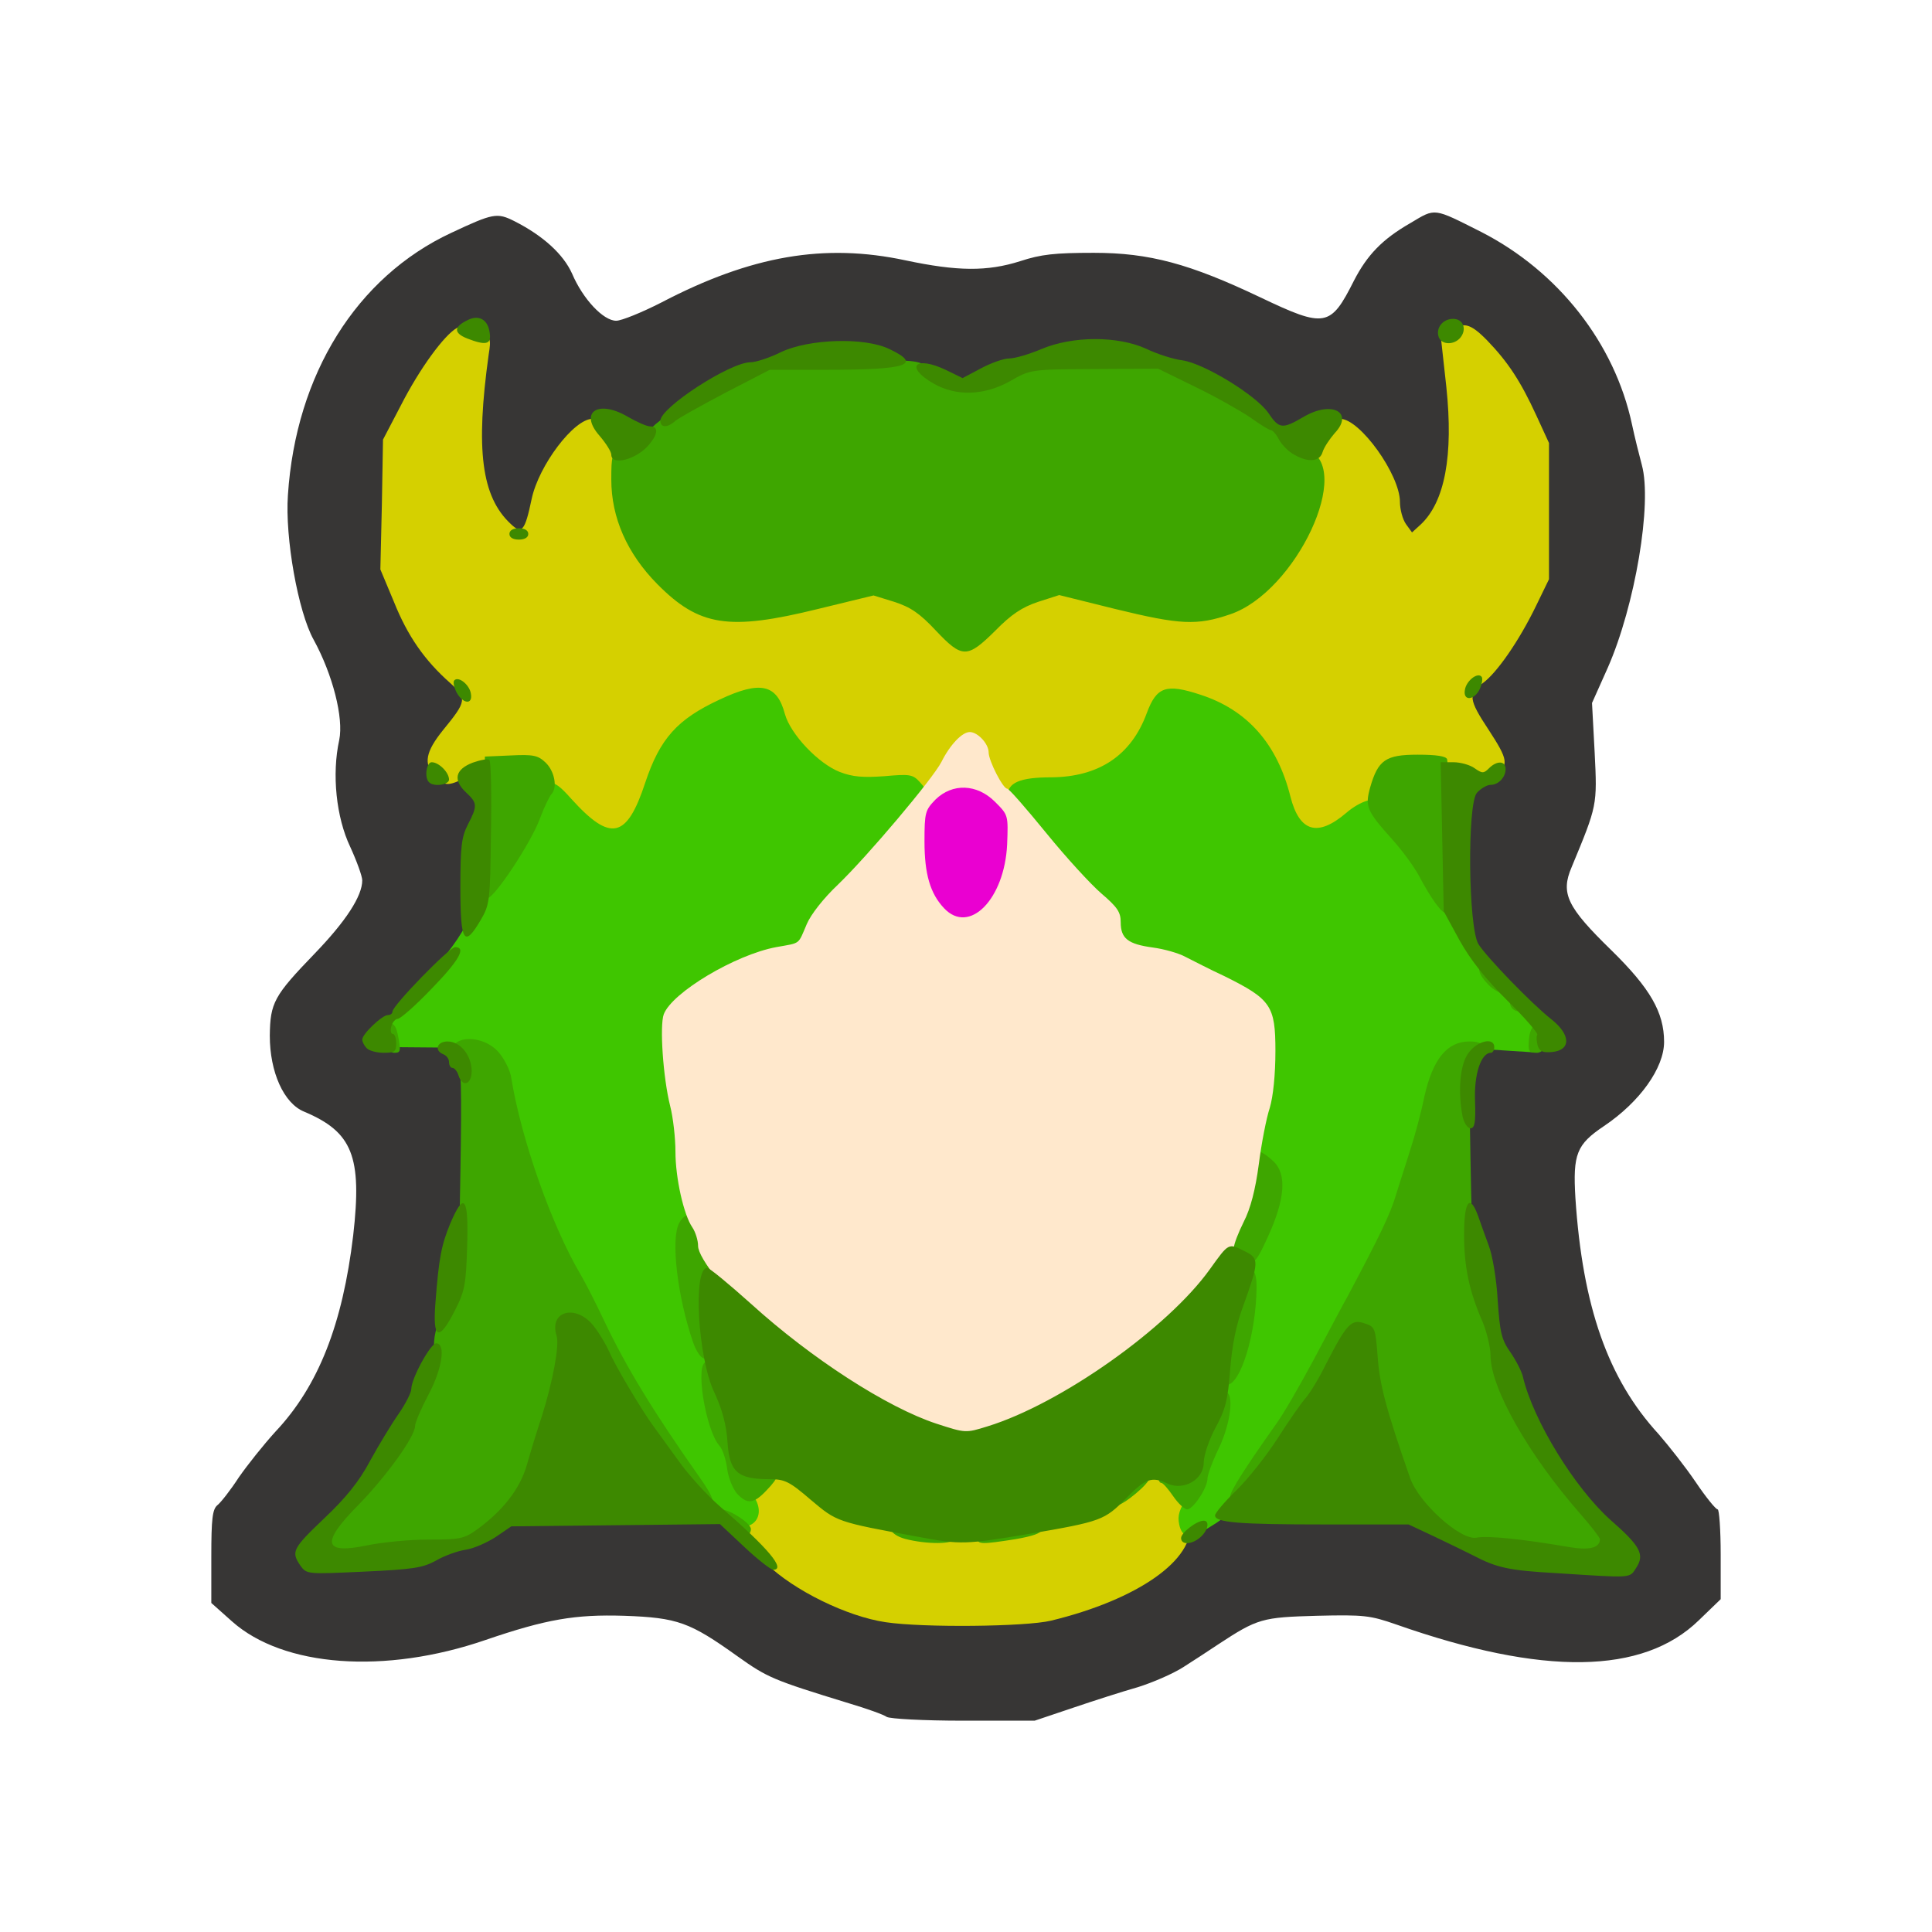
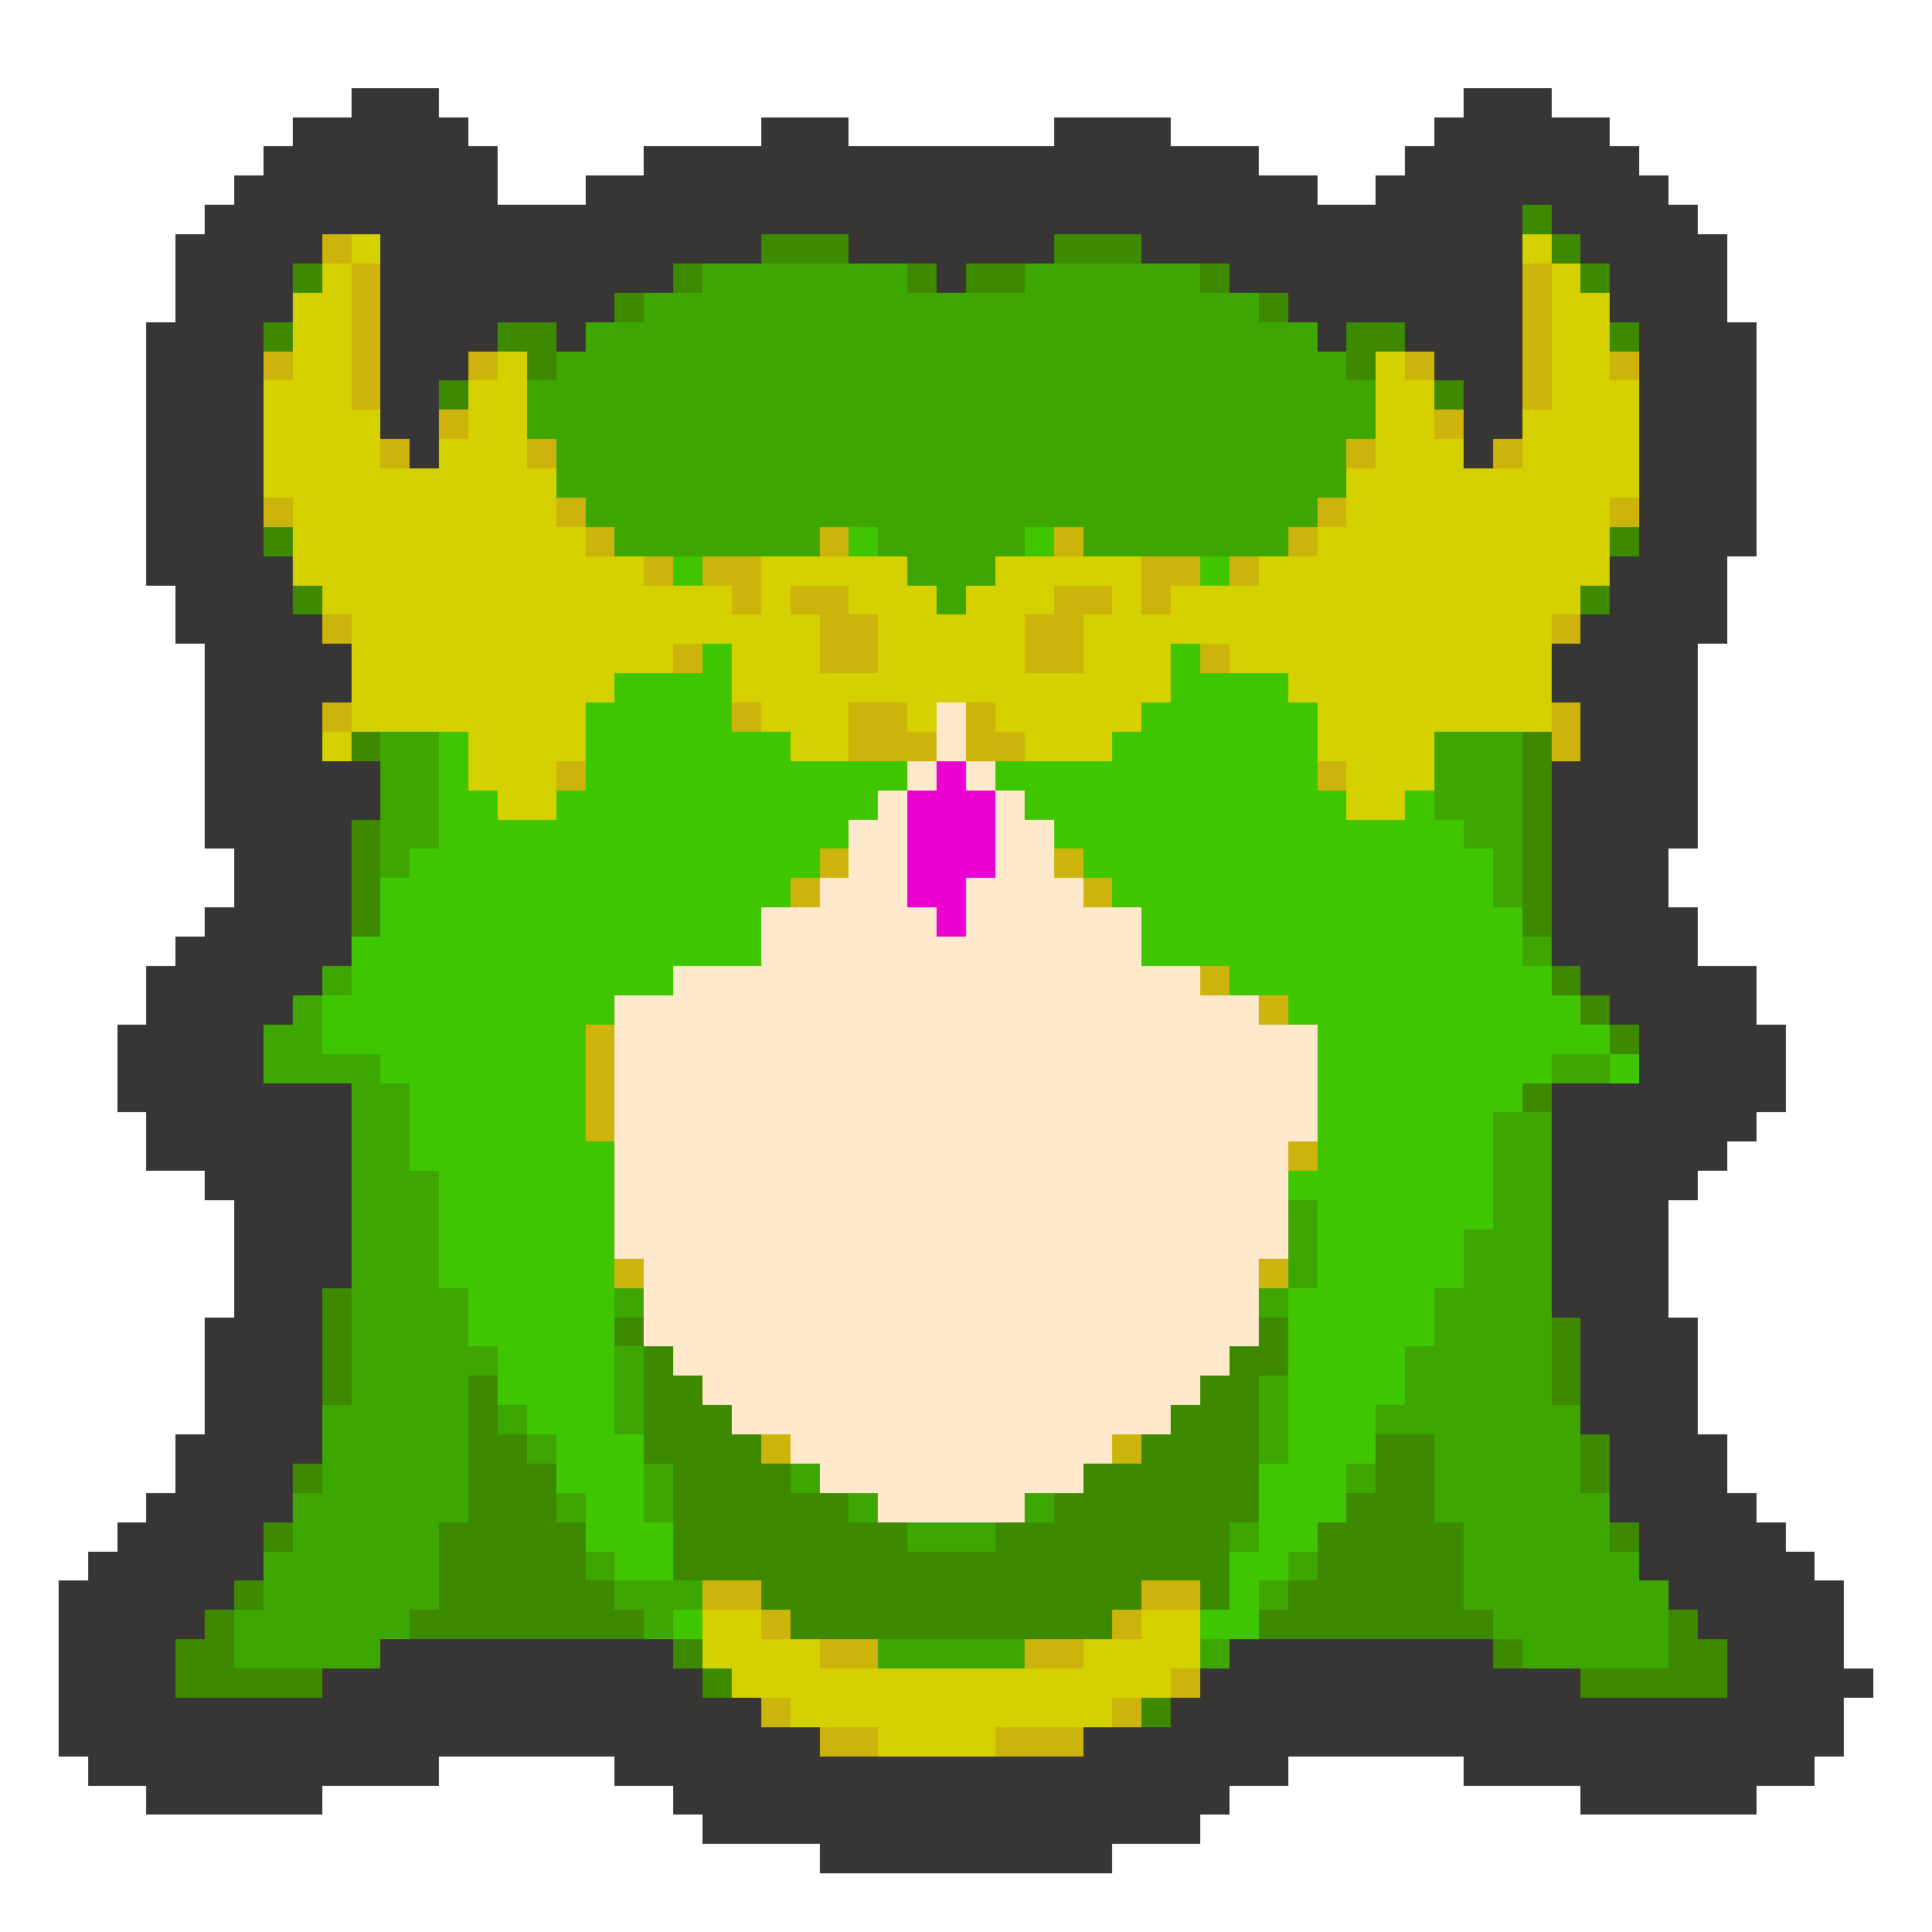
- <svg xmlns="http://www.w3.org/2000/svg" width="512" height="512" viewBox="0 0 512 512" role="img" aria-label="Palutena stock icon">
-   <g transform="translate(56 56)">
-     <path fill="#373635" d="M179.0 399.0C178.2 398.4 173.7 396.8 169.0 395.4C148.8 389.2 147.4 388.6 139.4 382.9C126.8 373.9 123.6 372.7 109.4 372.2C96.4 371.8 88.8 373.1 72.7 378.6C46.0 387.8 19.1 385.8 5.5 373.7L0.0 368.8 L0.0 356.5C0.0 346.5 0.3 344.0 1.6 342.9C2.5 342.2 5.1 338.9 7.3 335.5C9.6 332.2 13.9 326.8 17.0 323.4C28.4 311.3 34.8 294.9 37.6 271.4C40.0 250.4 37.4 244.0 24.6 238.6C19.2 236.4 15.5 228.1 15.5 218.5C15.6 209.7 16.6 207.9 27.4 196.7C35.6 188.2 40.0 181.5 40.0 177.3C40.0 176.2 38.5 172.1 36.8 168.4C33.1 160.6 31.9 149.2 33.9 140.1C35.1 134.3 32.2 122.8 27.1 113.5C23.0 106.1 19.5 86.5 20.3 75.2C22.4 43.2 38.5 17.4 63.6 5.7C74.7 0.5 75.7 0.3 80.3 2.6C88.0 6.5 93.3 11.4 95.6 16.5C98.5 23.3 103.9 29.0 107.3 29.0C108.7 29.0 114.1 26.8 119.2 24.2C143.1 11.7 162.5 8.4 184.0 13.0C197.7 15.9 205.6 16.0 214.4 13.2C219.9 11.4 223.5 11.0 233.9 11.0C248.6 11.0 259.3 13.9 278.0 22.8C295.2 31.0 296.6 30.7 302.8 18.4C306.3 11.6 310.3 7.4 317.8 3.1C324.5 -0.9 323.7 -1.0 336.6 5.5C356.9 15.9 371.9 34.9 376.5 56.5C377.2 59.8 378.4 64.6 379.1 67.2C381.9 77.4 377.3 104.5 370.1 120.9L365.9 130.3 L366.6 143.4C367.3 157.5 367.3 157.4 360.5 173.8C357.5 180.8 359.3 184.4 371.1 195.9C381.3 205.9 385.0 212.3 385.0 220.1C385.0 227.0 378.6 236.0 369.1 242.4C361.8 247.3 360.8 249.8 361.5 261.5C363.4 290.2 370.1 309.4 383.5 324.0C386.2 327.1 390.7 332.8 393.4 336.8C396.1 340.8 398.7 344.0 399.2 344.0C399.6 344.0 400.0 349.4 400.0 355.9L400.0 367.8 L394.2 373.4C379.4 387.8 353.0 388.2 314.0 374.5C307.1 372.1 305.5 371.9 293.0 372.2C278.5 372.6 277.3 372.9 266.8 379.8C264.4 381.4 260.3 384.1 257.6 385.8C254.8 387.6 249.4 389.9 245.6 391.1C241.7 392.2 233.9 394.7 228.3 396.6L218.2 400.0 L199.3 400.0C188.6 400.0 179.9 399.5 179.0 399.0Z" />
-     <path fill="#d5d000" d="M178.7 373.9C168.5 372.4 154.4 365.5 147.1 358.4C141.0 352.4 140.8 352.0 141.4 348.3C141.7 346.2 142.0 343.5 142.0 342.4C142.0 339.2 147.5 334.0 150.8 334.0C153.8 334.0 156.3 335.5 162.8 341.1C165.6 343.6 168.8 345.2 172.3 346.0C175.2 346.7 180.6 348.1 184.4 349.2C192.3 351.6 207.1 351.3 217.0 348.7C220.0 347.9 225.1 346.7 228.3 346.0C232.8 345.1 235.5 343.7 240.8 339.4C248.6 333.2 251.6 332.6 255.5 336.8C258.1 339.6 258.5 340.5 259.4 347.5C260.7 357.3 245.6 367.9 222.5 373.5C215.8 375.1 188.7 375.4 178.7 373.9ZM101.2 164.3C97.6 162.6 89.0 153.5 89.0 151.6C89.0 150.9 88.0 149.4 86.7 148.2C83.3 145.0 77.0 145.3 69.6 149.0C62.5 152.6 62.1 152.6 59.1 149.5C56.2 146.4 56.8 143.2 61.4 137.5C67.7 129.8 67.8 129.1 63.3 125.0C56.5 119.0 52.0 112.5 48.4 103.5L44.8 94.9 L45.2 77.7L45.5 60.5 L50.2 51.5C55.2 41.7 61.7 32.8 65.1 30.9C66.8 30.0 67.9 30.2 70.7 31.7C74.1 33.4 74.2 33.6 73.5 38.0C70.0 63.2 71.6 75.6 79.3 82.8C82.3 85.7 83.1 84.8 84.9 76.2C86.8 67.3 96.1 55.0 101.0 55.0C105.1 55.0 108.0 60.6 108.0 68.6C108.0 87.5 124.5 107.0 140.5 107.0C142.5 107.0 150.4 105.4 158.3 103.5C179.5 98.3 184.4 99.1 194.2 109.2L199.9 115.1 L205.0 109.7C210.5 103.8 218.2 100.0 224.7 100.0C226.6 100.0 234.5 101.6 242.1 103.5C258.5 107.6 259.6 107.7 268.0 104.8C281.1 100.4 292.0 84.1 292.3 68.4C292.5 59.6 294.8 55.0 299.2 55.0C304.4 55.0 315.0 69.8 315.0 77.0C315.0 79.0 315.7 81.6 316.6 82.9L318.2 85.1 L320.5 83.0C326.9 77.0 329.2 64.7 327.3 46.6L325.9 33.9 L328.2 32.0C331.6 29.1 333.6 29.6 338.1 34.2C343.7 40.0 347.0 45.1 351.1 54.0L354.5 61.4 L354.5 79.5L354.5 97.5 L351.1 104.5C346.6 113.8 340.7 122.3 337.0 125.0C333.0 127.8 333.2 129.4 338.5 137.4C343.7 145.4 343.9 146.6 340.3 149.7C337.1 152.5 336.5 152.5 333.3 150.0C331.9 148.9 329.7 148.0 328.4 148.0C327.2 148.0 325.8 147.6 325.5 147.0C325.2 146.4 322.5 146.0 319.6 146.0C313.7 146.0 310.7 148.2 309.6 153.5C308.5 158.6 298.3 166.0 292.4 166.0C288.3 166.0 285.6 162.9 283.5 155.5C280.0 143.3 272.9 134.8 263.0 131.1C254.0 127.7 251.3 128.7 249.5 136.2C248.5 140.2 241.2 148.0 236.5 150.1C233.7 151.4 230.1 152.0 224.6 152.0C217.9 152.0 216.3 152.3 214.4 154.1C212.9 155.5 211.5 156.0 210.1 155.5C207.8 154.8 204.0 148.3 204.0 145.2C204.0 144.1 203.3 142.7 202.5 142.0C200.5 140.4 198.6 142.0 195.8 147.4C192.0 155.1 189.4 156.6 185.8 153.4C184.4 152.1 182.3 151.8 176.0 151.9C163.4 152.2 152.8 145.4 150.0 135.1C148.1 128.0 145.5 127.2 136.8 131.3C125.5 136.6 120.9 141.7 117.0 153.4C112.8 166.0 109.4 168.4 101.2 164.3Z" />
-     <path fill="#3fc600" d="M256.5 348.0C256.0 345.6 256.5 344.0 258.9 340.3C260.6 337.8 262.0 334.9 262.0 333.9C262.0 333.0 263.3 329.3 265.0 325.8C267.1 321.5 268.0 318.0 268.0 314.6C268.0 311.2 268.8 308.4 270.5 305.4C273.1 301.0 274.9 290.8 274.8 281.8C274.7 278.5 275.6 275.0 277.8 270.3C282.6 259.7 282.8 256.8 279.1 253.4C275.4 250.1 275.2 247.4 278.0 237.5C279.3 233.1 280.0 227.5 280.0 222.4C280.0 212.8 278.2 210.5 266.5 204.7C262.6 202.9 258.0 200.5 256.2 199.6C254.4 198.6 250.4 197.5 247.3 197.1C241.1 196.2 239.0 194.4 239.0 189.9C239.0 187.8 237.8 186.1 234.4 183.3C228.6 178.6 211.0 157.2 211.0 155.0C211.0 151.4 214.3 150.0 222.6 150.0C235.2 149.9 243.8 144.2 247.9 133.0C250.5 126.0 253.0 125.1 262.1 128.1C274.5 132.1 282.5 141.1 286.0 155.2C288.4 164.5 293.2 165.9 300.8 159.4C304.5 156.2 309.0 154.9 309.0 156.9C309.0 157.4 311.5 160.5 314.5 163.9C317.5 167.3 321.0 172.0 322.1 174.3C323.3 176.6 325.5 180.1 327.0 182.0C328.5 183.9 331.6 188.9 333.9 193.0C336.7 198.2 340.4 202.7 345.6 207.6L353.2 214.7 L351.9 218.8L350.7 222.9 L341.4 222.3L332.1 221.7 L328.7 225.1C325.9 227.9 325.0 230.0 323.5 236.5C322.6 240.9 320.9 247.2 319.8 250.5C318.8 253.8 317.0 259.2 316.0 262.5C314.4 267.9 311.6 273.6 303.1 289.6C301.5 292.4 297.5 300.1 294.0 306.6C290.5 313.1 286.1 320.8 284.1 323.5C282.2 326.2 278.6 331.4 276.3 335.0C269.4 345.6 269.0 346.0 264.9 348.5C259.6 351.9 257.3 351.8 256.5 348.0ZM135.2 346.7C132.0 344.5 130.8 342.9 117.9 323.5C109.6 310.9 107.1 306.6 102.1 296.0C99.9 291.3 97.1 285.9 96.0 284.0C88.2 270.9 80.1 247.8 77.5 231.7C77.2 229.6 75.7 226.5 74.1 224.8L71.4 221.7 L59.5 221.6L47.6 221.5 L46.7 217.9C45.9 214.4 46.0 214.2 54.7 205.4C60.6 199.4 64.8 194.1 67.5 189.1C69.7 185.1 73.9 178.1 76.9 173.6C79.9 169.2 83.6 162.6 85.0 159.1C88.8 149.9 89.9 149.5 95.4 155.7C105.8 167.2 110.1 166.3 115.0 151.4C118.9 139.7 123.5 134.6 134.7 129.4C145.5 124.3 149.9 125.3 152.0 133.2C153.5 138.6 160.9 146.4 166.6 148.6C170.0 149.9 172.7 150.1 178.4 149.7C185.1 149.1 185.9 149.2 187.8 151.3C189.0 152.6 190.0 154.1 190.0 154.7C190.0 156.3 175.3 173.5 167.7 180.8C164.0 184.4 160.6 188.6 160.0 190.5C158.7 194.5 155.9 196.5 150.4 197.3C141.6 198.7 124.0 209.3 122.0 214.4C121.1 216.8 122.4 231.8 123.9 237.0C124.5 238.9 125.0 243.4 125.0 246.9C125.0 250.5 125.7 256.3 126.6 259.8C128.1 265.8 128.1 266.5 126.6 269.1C123.8 273.9 124.7 282.6 129.7 297.0C130.5 299.5 131.6 305.1 132.0 309.5C132.7 316.9 133.9 320.6 137.5 327.0C138.3 328.4 139.0 330.9 139.0 332.6C139.0 334.6 140.0 336.5 142.0 338.5C148.9 345.1 143.2 352.1 135.2 346.7Z" />
-     <path fill="#3ea600" d="M30.3 354.4C28.1 351.0 30.0 347.3 38.0 339.7C44.0 334.0 52.0 322.7 52.0 319.9C52.0 319.0 53.6 315.3 55.5 311.7C58.0 307.0 59.0 303.8 59.0 300.6C59.0 297.4 60.0 294.2 62.2 289.8L65.5 283.6 L66.0 255.1C66.4 232.1 66.2 226.2 65.2 224.8C60.5 219.0 71.0 217.1 76.1 222.8C77.6 224.5 79.2 227.6 79.5 229.7C82.1 245.8 90.2 268.9 98.0 282.0C99.1 283.9 101.9 289.3 104.1 294.0C109.9 306.2 117.0 317.9 129.4 335.5C133.3 341.0 133.8 343.0 131.4 343.0C127.9 343.0 109.7 317.8 104.0 305.2C101.5 299.6 97.1 294.0 95.4 294.0C94.4 294.0 94.0 295.4 94.0 298.8C94.0 304.3 92.0 314.1 89.2 322.5C88.1 325.8 86.5 331.1 85.6 334.3C83.8 340.5 79.4 346.2 72.6 351.2C69.0 353.8 68.0 354.0 59.6 354.0C54.6 354.0 47.3 354.7 43.5 355.5C33.8 357.5 32.3 357.4 30.3 354.4ZM357.0 355.9C346.6 354.0 339.0 353.2 334.8 353.7C330.4 354.2 330.1 354.1 323.7 348.1C316.7 341.5 316.8 341.8 310.6 322.3C308.0 314.1 307.0 309.3 307.0 304.5C307.0 299.5 306.6 297.8 305.5 297.3C303.5 296.6 302.1 298.5 297.4 307.5C295.5 311.4 293.0 315.4 292.0 316.5C291.0 317.6 288.1 321.9 285.5 326.0C278.2 337.6 270.0 345.2 270.0 340.6C270.0 339.2 274.1 332.8 282.1 321.5C284.1 318.8 288.5 311.1 292.0 304.6C295.5 298.1 299.5 290.4 301.1 287.6C309.6 271.6 312.4 265.9 314.0 260.5C315.0 257.2 316.8 251.8 317.8 248.5C318.9 245.2 320.6 238.9 321.5 234.5C323.7 224.7 327.5 220.0 333.4 220.0C337.5 220.0 338.0 221.5 335.1 225.1C333.4 227.2 333.3 229.2 333.7 251.4C334.1 277.1 334.8 283.0 338.6 291.6C339.9 294.6 341.0 298.9 341.0 301.2C341.0 309.8 351.1 327.6 364.9 343.3C374.3 354.0 371.5 358.6 357.0 355.9ZM183.8 351.8C179.8 350.7 178.6 348.0 182.0 348.0C186.8 348.0 197.0 350.5 197.0 351.7C197.0 353.3 189.4 353.3 183.8 351.8ZM203.0 351.6C203.0 350.7 205.3 349.9 209.9 349.1C218.8 347.7 220.0 347.7 220.0 349.4C220.0 350.3 217.7 351.1 213.1 351.9C204.2 353.3 203.0 353.3 203.0 351.6ZM136.6 348.9C134.1 346.9 133.1 344.0 135.0 344.0C137.4 344.0 143.0 347.7 143.0 349.2C143.0 351.6 139.9 351.5 136.6 348.9ZM254.9 340.5C253.6 338.6 252.2 337.0 251.8 337.0C251.3 337.0 251.0 336.3 251.0 335.4C251.0 334.2 251.7 334.0 253.9 334.5C258.3 335.4 261.0 333.6 261.0 329.7C261.0 325.9 267.0 313.1 268.8 313.0C271.1 313.0 270.2 321.2 267.0 327.8C265.3 331.3 264.0 334.9 264.0 335.8C264.0 338.3 260.2 344.0 258.6 344.0C257.9 344.0 256.2 342.4 254.9 340.5ZM239.0 341.7C239.0 339.8 245.3 334.0 247.3 334.0C250.1 334.0 249.2 336.3 245.0 339.8C240.9 343.2 239.0 343.8 239.0 341.7ZM139.3 339.8C138.2 338.5 137.0 335.6 136.7 333.2C136.4 330.8 135.5 328.1 134.7 327.2C130.9 322.9 128.1 304.9 131.2 305.0C133.6 305.1 138.3 317.0 138.8 324.2C139.3 331.5 141.6 334.0 147.7 334.0C150.8 334.0 150.6 335.4 147.1 339.0C143.7 342.6 142.0 342.7 139.3 339.8ZM195.8 325.3C194.8 325.1 194.0 324.2 194.0 323.4C194.0 322.3 195.5 322.0 200.0 322.0C204.4 322.0 206.0 322.4 206.0 323.4C206.0 325.5 200.5 326.6 195.8 325.3ZM179.8 319.2C177.0 317.6 176.0 315.0 178.0 315.0C180.2 315.0 185.0 318.1 185.0 319.5C185.0 321.5 183.2 321.4 179.8 319.2ZM167.3 311.5C167.0 310.6 167.0 309.7 167.3 309.3C168.3 308.3 171.0 309.9 171.0 311.5C171.0 313.5 168.1 313.5 167.3 311.5ZM268.2 303.2C269.1 289.0 277.0 272.6 277.0 285.2C276.9 297.3 272.8 311.0 269.1 311.0C268.0 311.0 267.8 309.4 268.2 303.2ZM162.0 308.0C162.0 307.4 161.3 307.0 160.5 307.0C159.7 307.0 159.0 306.3 159.0 305.5C159.0 304.7 159.7 304.0 160.5 304.0C161.3 304.0 162.0 304.4 162.0 305.0C162.0 305.6 162.7 306.0 163.5 306.0C164.3 306.0 165.0 306.7 165.0 307.5C165.0 308.3 164.3 309.0 163.5 309.0C162.7 309.0 162.0 308.6 162.0 308.0ZM127.7 299.8C123.5 287.6 121.7 272.3 124.0 268.1C126.4 263.6 131.0 266.6 131.0 272.8C131.0 274.9 132.5 277.2 136.5 281.6C144.0 289.7 143.7 293.5 136.1 287.0C131.6 283.1 131.0 284.2 131.7 295.2C132.2 302.8 132.1 304.0 130.7 304.0C129.8 304.0 128.6 302.3 127.7 299.8ZM144.2 294.8C142.6 293.2 142.7 291.0 144.3 291.0C146.0 291.0 148.0 293.0 148.0 294.7C148.0 296.3 145.8 296.4 144.2 294.8ZM272.0 277.7C268.4 275.9 268.4 272.4 272.0 264.9C273.6 261.4 275.0 257.1 275.0 255.3C275.0 248.5 276.8 247.4 281.4 251.7C285.1 255.1 284.6 261.8 279.9 272.0C276.5 279.4 276.0 279.7 272.0 277.7ZM47.0 221.6C47.0 220.8 46.3 220.0 45.5 219.6C43.0 218.7 43.6 215.0 46.4 215.0C48.2 215.0 48.9 215.7 49.4 218.1C50.3 222.6 50.2 223.0 48.5 223.0C47.7 223.0 47.0 222.4 47.0 221.6ZM349.2 219.3C349.5 215.5 352.0 213.6 354.1 215.7C356.0 217.6 353.9 223.0 351.3 223.0C349.1 223.0 348.9 222.6 349.2 219.3ZM344.3 210.5C344.0 209.6 344.0 208.7 344.3 208.3C345.3 207.3 348.0 208.9 348.0 210.5C348.0 212.5 345.1 212.5 344.3 210.5ZM338.2 204.7C335.7 202.1 335.3 200.0 337.3 200.0C338.9 200.0 343.0 204.2 343.0 205.8C343.0 207.8 340.5 207.2 338.2 204.7ZM324.3 183.2C323.2 181.7 321.3 178.5 320.1 176.2C318.9 173.9 315.7 169.5 313.0 166.5C306.2 158.9 305.7 157.8 307.1 152.7C309.2 145.4 311.2 144.0 319.7 144.0C324.7 144.0 327.2 144.4 327.5 145.2C327.7 145.9 328.0 155.4 328.3 166.2C328.7 187.2 328.3 188.6 324.3 183.2ZM72.2 163.2L72.5 144.5 L79.4 144.2C85.4 143.9 86.6 144.2 88.6 146.1C91.0 148.4 91.8 152.8 90.1 154.5C89.6 155.1 88.2 157.9 87.1 160.9C84.7 167.4 75.0 182.0 73.2 182.0C72.2 182.0 72.0 178.0 72.2 163.2ZM192.0 111.1C187.7 106.5 185.3 104.9 181.0 103.5L175.5 101.8 L160.7 105.4C137.1 111.2 129.3 110.0 118.2 98.8C110.2 90.7 106.0 81.2 106.0 71.1C106.0 64.7 106.2 64.2 108.3 63.6C109.6 63.3 113.2 60.7 116.2 57.8C120.1 54.1 125.4 50.6 134.1 46.3L146.5 40.1 L166.8 39.7C184.9 39.3 187.3 39.4 189.3 41.0C196.7 46.8 202.0 47.3 209.6 43.0C214.9 40.0 215.1 40.0 233.2 39.6L251.5 39.2 L262.0 44.2C273.3 49.6 284.3 56.9 286.0 60.0C286.5 61.0 288.6 62.4 290.4 63.1C303.0 67.7 287.5 100.9 270.0 106.8C261.2 109.8 256.8 109.6 239.6 105.4L224.7 101.7 L219.1 103.5C214.9 104.9 212.0 106.8 207.7 111.2C200.3 118.5 199.0 118.5 192.0 111.1Z" />
-     <path fill="#ffe8cc" d="M189.6 323.3C182.2 321.4 156.0 304.9 146.5 296.2C137.0 287.5 129.0 277.4 129.0 274.2C129.0 272.7 128.3 270.5 127.5 269.3C125.2 266.0 123.0 256.2 123.0 249.2C123.0 245.7 122.4 240.2 121.6 237.1C119.7 229.5 118.8 215.8 119.9 212.8C122.1 207.0 138.9 197.0 149.7 195.0C156.3 193.8 155.4 194.5 157.8 188.9C158.9 186.3 162.3 182.0 166.0 178.5C173.9 170.9 191.2 150.4 193.5 145.9C195.8 141.3 199.0 138.0 201.0 138.0C203.1 138.0 206.0 141.1 206.0 143.4C206.0 145.6 209.8 153.0 210.9 153.0C211.4 153.0 216.0 158.3 221.3 164.8C226.5 171.2 233.1 178.4 235.9 180.8C240.1 184.4 241.0 185.7 241.0 188.4C241.0 192.7 242.9 194.2 249.5 195.1C252.5 195.5 256.4 196.6 258.2 197.6C260.0 198.5 264.6 200.9 268.5 202.7C280.8 208.8 282.0 210.5 282.0 222.5C282.0 228.8 281.4 234.6 280.5 237.6C279.6 240.3 278.3 247.0 277.6 252.5C276.7 259.3 275.4 264.3 273.6 267.8C272.2 270.6 271.0 273.7 271.0 274.6C271.0 277.3 262.5 288.3 255.3 295.0C246.6 303.0 231.2 313.3 219.1 319.3C209.8 323.9 209.4 324.0 200.6 323.9C195.6 323.8 190.7 323.6 189.6 323.3ZM204.7 179.4C210.3 171.0 210.6 163.4 205.7 158.5C201.3 154.1 197.9 153.9 193.9 157.9C189.0 162.9 190.2 176.3 196.2 182.7C199.4 186.1 200.6 185.6 204.7 179.4Z" />
-     <path fill="#3d8900" d="M356.5 360.9C343.9 360.2 340.7 359.5 334.4 356.2C332.2 355.1 327.5 352.8 323.9 351.1L317.3 348.0 L295.4 348.0C272.3 348.0 266.0 347.5 266.0 345.6C266.0 345.0 268.5 342.0 271.6 339.0C274.7 336.0 279.7 329.7 282.7 325.0C285.7 320.3 289.0 315.6 290.0 314.5C291.0 313.4 293.5 309.4 295.4 305.5C300.9 294.8 302.1 293.5 305.6 294.7C308.4 295.6 308.5 295.9 309.1 303.6C309.6 310.8 311.3 317.4 317.7 335.7C320.0 342.3 331.1 352.3 335.3 351.5C338.3 350.9 347.7 351.9 359.9 354.0C365.2 354.9 368.0 354.2 368.0 351.9C368.0 351.5 365.7 348.5 362.9 345.3C349.1 329.6 339.0 311.8 339.0 303.2C339.0 301.0 338.0 297.0 336.9 294.3C333.4 286.3 332.0 279.9 332.0 271.2C332.0 262.3 333.5 260.2 335.7 266.2C336.3 268.0 337.6 271.5 338.5 274.0C339.5 276.5 340.6 283.0 340.9 288.5C341.5 297.2 341.9 299.0 344.3 302.4C345.8 304.6 347.3 307.5 347.6 308.9C350.3 320.4 361.3 338.3 370.8 346.8C378.8 353.8 379.9 356.0 377.6 359.5C375.8 362.3 376.8 362.2 356.5 360.9ZM23.6 358.9C21.1 355.2 21.5 354.4 30.0 346.3C35.6 341.0 39.2 336.6 42.1 331.1C44.4 326.9 47.8 321.3 49.7 318.6C51.5 316.0 53.0 313.0 53.0 312.1C53.0 309.3 58.1 300.0 59.6 300.0C62.2 300.0 61.2 306.8 57.5 313.7C55.6 317.3 54.0 321.0 54.0 321.9C54.0 324.7 46.4 335.2 39.1 342.7C28.9 353.0 29.6 356.0 41.5 353.5C45.4 352.7 52.6 352.0 57.6 352.0C66.0 352.0 67.0 351.8 70.6 349.2C77.4 344.2 81.8 338.5 83.6 332.3C84.5 329.1 86.3 323.2 87.6 319.3C90.5 310.1 92.3 300.5 91.5 298.0C89.4 291.3 96.8 289.5 101.4 295.5C102.9 297.4 104.7 300.5 105.5 302.3C107.0 305.9 114.3 318.1 117.2 322.0C118.2 323.4 121.2 327.5 123.8 331.1C126.4 334.8 131.4 340.3 135.0 343.4C147.5 354.2 152.4 360.0 148.9 360.0C148.3 360.0 144.8 357.3 141.3 354.0L134.8 347.9 L107.2 348.2L79.5 348.5 L75.4 351.3C73.1 352.8 69.5 354.4 67.4 354.7C65.3 355.0 61.7 356.3 59.5 357.6C56.0 359.5 53.5 359.9 40.4 360.5C25.3 361.2 25.3 361.2 23.6 358.9ZM187.5 351.3C165.6 347.3 165.8 347.3 158.9 341.5C153.2 336.6 152.0 336.0 147.9 336.0C139.5 336.0 137.3 334.1 136.8 326.2C136.5 321.6 135.4 317.5 133.3 313.0C128.9 303.8 127.6 280.0 131.4 280.0C132.0 280.0 137.2 284.3 143.0 289.5C159.1 304.1 179.1 317.0 192.2 321.3C199.9 323.8 199.9 323.8 205.7 322.0C225.2 316.0 253.5 295.9 264.6 280.4C269.7 273.3 269.5 273.4 273.9 275.6C277.7 277.5 277.7 278.3 273.5 290.0C271.6 295.0 270.5 300.6 270.0 307.0C269.4 314.9 268.8 317.5 266.1 322.4C264.4 325.6 263.0 329.7 263.0 331.6C263.0 336.1 257.7 339.1 253.5 337.2C249.2 335.2 247.6 335.8 242.5 341.0C236.7 346.9 235.9 347.2 216.7 350.5C199.9 353.3 198.6 353.4 187.5 351.3ZM257.0 351.6C257.0 350.2 261.1 347.0 263.0 347.0C264.6 347.0 264.2 349.5 262.2 351.3C259.9 353.4 257.0 353.5 257.0 351.6ZM59.4 289.2C60.3 277.3 61.0 273.9 63.3 268.3C67.0 259.6 68.2 261.2 67.8 274.2C67.5 284.3 67.2 286.1 64.6 291.2C60.3 299.7 58.6 299.0 59.4 289.2ZM331.6 239.9C330.3 233.1 330.9 226.0 333.2 223.0C335.5 219.8 340.0 218.8 340.0 221.5C340.0 222.3 339.6 223.0 339.1 223.0C336.5 223.0 334.6 228.7 334.9 235.8C335.1 241.5 334.8 243.0 333.7 243.0C332.9 243.0 332.0 241.6 331.6 239.9ZM65.5 229.0C65.2 227.9 64.4 227.0 63.9 227.0C63.4 227.0 63.0 226.3 63.0 225.5C63.0 224.6 62.3 223.7 61.5 223.4C59.0 222.4 59.8 220.0 62.6 220.0C66.0 220.0 68.9 223.6 69.0 227.8C69.0 231.4 66.6 232.3 65.5 229.0ZM41.2 221.8C40.5 221.1 40.0 220.1 40.0 219.5C40.0 218.0 45.3 213.0 46.8 213.0C47.5 213.0 48.0 212.6 48.0 212.1C48.0 210.5 63.1 195.0 64.6 195.0C67.7 195.0 65.6 198.6 58.3 206.1C54.1 210.5 50.1 214.0 49.4 214.0C48.8 214.0 48.0 214.9 47.7 216.0C47.4 217.1 47.6 218.0 48.1 218.0C48.6 218.0 49.0 219.1 49.0 220.5C49.0 222.7 48.6 223.0 45.7 223.0C43.9 223.0 41.9 222.5 41.2 221.8ZM351.5 221.1C351.2 219.9 351.1 218.7 351.4 218.2C351.6 217.8 348.1 213.7 343.5 209.2C337.8 203.6 333.7 198.4 330.8 193.2L326.6 185.5 L326.2 165.8L325.8 146.0 L329.2 146.0C331.0 146.0 333.6 146.7 334.8 147.6C336.8 149.0 337.2 149.0 338.6 147.6C340.7 145.5 343.0 145.6 343.0 147.8C343.0 150.0 341.1 152.0 339.0 152.0C338.1 152.0 336.5 152.9 335.4 154.1C332.8 157.0 333.1 189.8 335.8 194.2C338.0 197.7 350.0 210.1 355.1 214.1C360.3 218.2 360.4 222.3 355.3 222.8C352.9 223.0 352.0 222.7 351.5 221.1ZM66.0 179.2C66.0 168.4 66.3 165.8 68.0 162.5C70.6 157.5 70.5 156.8 67.5 154.0C64.0 150.7 64.6 147.9 69.3 146.1C71.3 145.4 73.4 145.0 73.7 145.4C74.1 145.8 74.3 154.5 74.1 164.8C73.9 182.7 73.8 183.7 71.4 187.8C67.0 195.3 66.0 193.7 66.0 179.2ZM57.7 151.3C56.4 150.1 57.0 146.0 58.4 146.0C60.3 146.0 63.0 148.7 63.0 150.6C63.0 152.0 58.9 152.6 57.7 151.3ZM65.0 127.5C64.3 126.1 64.0 124.7 64.4 124.3C65.5 123.1 68.5 125.5 68.8 127.9C69.3 130.8 66.7 130.6 65.0 127.5ZM332.2 126.9C332.5 124.5 335.5 122.1 336.6 123.3C337.0 123.7 336.8 125.1 336.2 126.5C334.8 129.6 331.7 129.9 332.2 126.9ZM79.0 85.5C79.0 84.6 79.9 84.0 81.5 84.0C83.1 84.0 84.0 84.6 84.0 85.5C84.0 86.4 83.1 87.0 81.5 87.0C79.9 87.0 79.0 86.4 79.0 85.5ZM106.0 64.5C106.0 63.7 104.6 61.5 102.9 59.5C97.4 53.3 102.4 49.8 110.3 54.4C112.7 55.8 115.4 57.0 116.3 57.0C118.5 57.0 118.4 58.9 116.2 61.6C113.0 65.7 106.0 67.6 106.0 64.5ZM287.0 64.5C285.6 63.8 283.8 62.0 283.0 60.6C282.3 59.2 281.3 58.0 280.8 58.0C280.4 58.0 277.9 56.5 275.3 54.6C272.6 52.8 266.1 49.1 260.7 46.5L250.9 41.7 L234.0 41.8C217.1 41.9 217.1 41.9 211.7 45.0C204.9 48.8 197.5 49.1 191.5 45.7C183.6 41.2 186.5 38.1 194.8 42.1L199.1 44.2 L204.0 41.6C206.6 40.2 210.0 39.0 211.4 39.0C212.9 39.0 216.7 37.9 220.0 36.5C228.3 33.0 240.2 33.0 247.7 36.4C250.6 37.8 254.9 39.2 257.4 39.5C263.3 40.4 276.9 48.8 280.1 53.4C283.0 57.7 283.8 57.8 289.6 54.4C297.0 50.1 302.9 53.3 297.7 58.8C296.4 60.3 294.9 62.5 294.5 63.8C293.8 66.3 290.8 66.7 287.0 64.5ZM119.0 55.5C119.0 52.0 137.5 40.0 142.9 40.0C144.3 40.0 148.0 38.8 151.0 37.3C158.4 33.8 173.1 33.3 179.7 36.5C188.5 40.7 184.5 42.0 162.9 42.0L148.0 42.0 L136.2 48.1C129.8 51.5 123.8 54.8 122.9 55.6C120.9 57.4 119.0 57.4 119.0 55.5ZM67.8 33.7C64.3 32.3 64.2 30.7 67.6 29.0C70.8 27.2 73.4 28.6 73.8 32.4C74.2 35.3 72.7 35.6 67.8 33.7ZM325.3 33.4C324.4 31.0 326.3 28.5 329.1 28.5C331.8 28.5 332.8 31.3 331.0 33.5C329.3 35.5 326.1 35.4 325.3 33.4Z" />
-     <path fill="#ea00d1" d="M194.2 184.7C190.5 180.8 189.0 175.6 189.0 167.0C189.0 159.3 189.2 158.7 191.9 155.9C196.4 151.5 202.9 151.7 207.7 156.5C211.2 160.0 211.2 160.0 210.9 167.8C210.2 182.3 200.9 191.8 194.2 184.7Z" />
-   </g>
+ <svg xmlns="http://www.w3.org/2000/svg" width="66" height="66" viewBox="-2 -2 66 66" shape-rendering="crispEdges" role="img" aria-label="Palutena stock icon">
+   <path fill="#373635" d="M10 1h3v1h-3zM48 1h3v1h-3zM8 2h6v1h-6zM24 2h3v1h-3zM34 2h4v1h-4zM47 2h6v1h-6zM7 3h8v1h-8zM20 3h21v1h-21zM46 3h8v1h-8zM6 4h9v1h-9zM18 4h25v1h-25zM45 4h10v1h-10zM5 5h45v1h-45zM51 5h5v1h-5zM4 6h5v1h-5zM11 6h13v1h-13zM27 6h7v1h-7zM37 6h13v1h-13zM52 6h5v1h-5zM4 7h4v1h-4zM11 7h10v1h-10zM30 7h1v1h-1zM40 7h10v1h-10zM53 7h4v1h-4zM4 8h4v1h-4zM11 8h8v1h-8zM42 8h8v1h-8zM53 8h4v1h-4zM3 9h4v1h-4zM11 9h4v1h-4zM17 9h1v1h-1zM43 9h1v1h-1zM46 9h4v1h-4zM54 9h4v1h-4zM3 10h4v1h-4zM11 10h3v1h-3zM47 10h3v1h-3zM54 10h4v1h-4zM3 11h4v1h-4zM11 11h2v1h-2zM48 11h2v1h-2zM54 11h4v1h-4zM3 12h4v1h-4zM11 12h2v1h-2zM48 12h2v1h-2zM54 12h4v1h-4zM3 13h4v1h-4zM12 13h1v1h-1zM48 13h1v1h-1zM54 13h4v1h-4zM3 14h4v1h-4zM54 14h4v1h-4zM3 15h4v1h-4zM54 15h4v1h-4zM3 16h4v1h-4zM54 16h4v1h-4zM3 17h5v1h-5zM53 17h4v1h-4zM4 18h4v1h-4zM53 18h4v1h-4zM4 19h5v1h-5zM52 19h5v1h-5zM5 20h5v1h-5zM51 20h5v1h-5zM5 21h5v1h-5zM51 21h5v1h-5zM5 22h4v1h-4zM52 22h4v1h-4zM5 23h4v1h-4zM52 23h4v1h-4zM5 24h6v1h-6zM51 24h5v1h-5zM5 25h6v1h-6zM51 25h5v1h-5zM5 26h5v1h-5zM51 26h5v1h-5zM6 27h4v1h-4zM51 27h4v1h-4zM6 28h4v1h-4zM51 28h4v1h-4zM5 29h5v1h-5zM51 29h5v1h-5zM4 30h6v1h-6zM51 30h5v1h-5zM3 31h6v1h-6zM52 31h6v1h-6zM3 32h5v1h-5zM53 32h5v1h-5zM2 33h5v1h-5zM54 33h5v1h-5zM2 34h5v1h-5zM54 34h5v1h-5zM2 35h8v1h-8zM51 35h8v1h-8zM3 36h7v1h-7zM51 36h7v1h-7zM3 37h7v1h-7zM51 37h6v1h-6zM5 38h5v1h-5zM51 38h5v1h-5zM6 39h4v1h-4zM51 39h4v1h-4zM6 40h4v1h-4zM51 40h4v1h-4zM6 41h4v1h-4zM51 41h4v1h-4zM6 42h3v1h-3zM51 42h4v1h-4zM5 43h4v1h-4zM52 43h4v1h-4zM5 44h4v1h-4zM52 44h4v1h-4zM5 45h4v1h-4zM52 45h4v1h-4zM5 46h4v1h-4zM52 46h4v1h-4zM4 47h5v1h-5zM53 47h4v1h-4zM4 48h4v1h-4zM53 48h4v1h-4zM3 49h5v1h-5zM53 49h5v1h-5zM2 50h5v1h-5zM54 50h5v1h-5zM1 51h6v1h-6zM54 51h6v1h-6zM0 52h6v1h-6zM55 52h6v1h-6zM0 53h5v1h-5zM56 53h5v1h-5zM0 54h4v1h-4zM11 54h10v1h-10zM40 54h9v1h-9zM57 54h4v1h-4zM0 55h4v1h-4zM9 55h13v1h-13zM39 55h13v1h-13zM57 55h5v1h-5zM0 56h24v1h-24zM38 56h23v1h-23zM0 57h26v1h-26zM35 57h26v1h-26zM1 58h12v1h-12zM19 58h23v1h-23zM48 58h12v1h-12zM3 59h6v1h-6zM21 59h19v1h-19zM52 59h6v1h-6zM22 60h17v1h-17zM26 61h10v1h-10z" />
+   <path fill="#3d8900" d="M50 5h1v1h-1zM24 6h3v1h-3zM34 6h3v1h-3zM51 6h1v1h-1zM8 7h1v1h-1zM21 7h1v1h-1zM29 7h1v1h-1zM31 7h2v1h-2zM39 7h1v1h-1zM52 7h1v1h-1zM19 8h1v1h-1zM41 8h1v1h-1zM7 9h1v1h-1zM15 9h2v1h-2zM44 9h2v1h-2zM53 9h1v1h-1zM16 10h1v1h-1zM44 10h1v1h-1zM13 11h1v1h-1zM47 11h1v1h-1zM7 16h1v1h-1zM53 16h1v1h-1zM8 18h1v1h-1zM52 18h1v1h-1zM10 23h1v1h-1zM50 23h1v1h-1zM50 24h1v1h-1zM50 25h1v1h-1zM10 26h1v1h-1zM50 26h1v1h-1zM10 27h1v1h-1zM50 27h1v1h-1zM10 28h1v1h-1zM50 28h1v1h-1zM10 29h1v1h-1zM50 29h1v1h-1zM51 31h1v1h-1zM52 32h1v1h-1zM53 33h1v1h-1zM50 35h1v1h-1zM9 42h1v1h-1zM9 43h1v1h-1zM19 43h1v1h-1zM41 43h1v1h-1zM51 43h1v1h-1zM9 44h1v1h-1zM20 44h1v1h-1zM40 44h2v1h-2zM51 44h1v1h-1zM9 45h1v1h-1zM14 45h1v1h-1zM20 45h2v1h-2zM39 45h2v1h-2zM51 45h1v1h-1zM14 46h1v1h-1zM20 46h3v1h-3zM38 46h3v1h-3zM14 47h2v1h-2zM20 47h4v1h-4zM37 47h4v1h-4zM45 47h2v1h-2zM52 47h1v1h-1zM8 48h1v1h-1zM14 48h3v1h-3zM21 48h4v1h-4zM35 48h6v1h-6zM45 48h2v1h-2zM52 48h1v1h-1zM14 49h3v1h-3zM21 49h6v1h-6zM34 49h7v1h-7zM44 49h3v1h-3zM7 50h1v1h-1zM13 50h5v1h-5zM21 50h8v1h-8zM32 50h8v1h-8zM43 50h5v1h-5zM53 50h1v1h-1zM13 51h5v1h-5zM21 51h19v1h-19zM43 51h5v1h-5zM6 52h1v1h-1zM13 52h6v1h-6zM24 52h13v1h-13zM39 52h1v1h-1zM42 52h6v1h-6zM5 53h1v1h-1zM12 53h8v1h-8zM25 53h11v1h-11zM41 53h8v1h-8zM55 53h1v1h-1zM4 54h2v1h-2zM21 54h1v1h-1zM49 54h1v1h-1zM55 54h2v1h-2zM4 55h5v1h-5zM22 55h1v1h-1zM52 55h5v1h-5zM37 56h1v1h-1z" />
+   <path fill="#3ea600" d="M22 7h7v1h-7zM33 7h6v1h-6zM20 8h21v1h-21zM18 9h25v1h-25zM17 10h27v1h-27zM16 11h29v1h-29zM16 12h29v1h-29zM17 13h27v1h-27zM17 14h27v1h-27zM18 15h25v1h-25zM19 16h7v1h-7zM28 16h5v1h-5zM35 16h7v1h-7zM29 17h3v1h-3zM30 18h1v1h-1zM11 23h2v1h-2zM47 23h3v1h-3zM11 24h2v1h-2zM47 24h3v1h-3zM11 25h2v1h-2zM47 25h3v1h-3zM11 26h2v1h-2zM48 26h2v1h-2zM11 27h1v1h-1zM49 27h1v1h-1zM49 28h1v1h-1zM50 30h1v1h-1zM9 31h1v1h-1zM8 32h1v1h-1zM7 33h2v1h-2zM7 34h4v1h-4zM51 34h2v1h-2zM10 35h2v1h-2zM10 36h2v1h-2zM49 36h2v1h-2zM10 37h2v1h-2zM49 37h2v1h-2zM10 38h3v1h-3zM49 38h2v1h-2zM10 39h3v1h-3zM42 39h1v1h-1zM49 39h2v1h-2zM10 40h3v1h-3zM42 40h1v1h-1zM48 40h3v1h-3zM10 41h3v1h-3zM42 41h1v1h-1zM48 41h3v1h-3zM10 42h4v1h-4zM19 42h1v1h-1zM41 42h1v1h-1zM47 42h4v1h-4zM10 43h4v1h-4zM47 43h4v1h-4zM10 44h5v1h-5zM19 44h1v1h-1zM46 44h5v1h-5zM10 45h4v1h-4zM19 45h1v1h-1zM41 45h1v1h-1zM46 45h5v1h-5zM9 46h5v1h-5zM15 46h1v1h-1zM19 46h1v1h-1zM41 46h1v1h-1zM45 46h7v1h-7zM9 47h5v1h-5zM16 47h1v1h-1zM41 47h1v1h-1zM47 47h5v1h-5zM9 48h5v1h-5zM20 48h1v1h-1zM25 48h1v1h-1zM44 48h1v1h-1zM47 48h5v1h-5zM8 49h6v1h-6zM17 49h1v1h-1zM20 49h1v1h-1zM27 49h1v1h-1zM33 49h1v1h-1zM47 49h6v1h-6zM8 50h5v1h-5zM29 50h3v1h-3zM40 50h1v1h-1zM48 50h5v1h-5zM7 51h6v1h-6zM18 51h1v1h-1zM42 51h1v1h-1zM48 51h6v1h-6zM7 52h6v1h-6zM19 52h3v1h-3zM41 52h1v1h-1zM48 52h7v1h-7zM6 53h6v1h-6zM20 53h1v1h-1zM49 53h6v1h-6zM6 54h5v1h-5zM28 54h5v1h-5zM39 54h1v1h-1zM50 54h5v1h-5z" />
+   <path fill="#3fc600" d="M27 16h1v1h-1zM33 16h1v1h-1zM21 17h1v1h-1zM39 17h1v1h-1zM22 20h1v1h-1zM38 20h1v1h-1zM19 21h4v1h-4zM38 21h4v1h-4zM18 22h5v1h-5zM37 22h6v1h-6zM13 23h1v1h-1zM18 23h7v1h-7zM36 23h7v1h-7zM13 24h1v1h-1zM18 24h11v1h-11zM32 24h11v1h-11zM13 25h2v1h-2zM17 25h11v1h-11zM33 25h11v1h-11zM46 25h1v1h-1zM13 26h14v1h-14zM34 26h14v1h-14zM12 27h14v1h-14zM35 27h14v1h-14zM11 28h14v1h-14zM36 28h13v1h-13zM11 29h13v1h-13zM37 29h13v1h-13zM10 30h14v1h-14zM37 30h13v1h-13zM10 31h11v1h-11zM40 31h11v1h-11zM9 32h10v1h-10zM42 32h10v1h-10zM9 33h9v1h-9zM43 33h10v1h-10zM11 34h7v1h-7zM43 34h8v1h-8zM53 34h1v1h-1zM12 35h6v1h-6zM43 35h7v1h-7zM12 36h6v1h-6zM43 36h6v1h-6zM12 37h7v1h-7zM43 37h6v1h-6zM13 38h6v1h-6zM42 38h7v1h-7zM13 39h6v1h-6zM43 39h6v1h-6zM13 40h6v1h-6zM43 40h5v1h-5zM13 41h6v1h-6zM43 41h5v1h-5zM14 42h5v1h-5zM42 42h5v1h-5zM14 43h5v1h-5zM42 43h5v1h-5zM15 44h4v1h-4zM42 44h4v1h-4zM15 45h4v1h-4zM42 45h4v1h-4zM16 46h3v1h-3zM42 46h3v1h-3zM17 47h3v1h-3zM42 47h3v1h-3zM17 48h3v1h-3zM41 48h3v1h-3zM18 49h2v1h-2zM41 49h3v1h-3zM18 50h3v1h-3zM41 50h2v1h-2zM19 51h2v1h-2zM40 51h2v1h-2zM40 52h1v1h-1zM21 53h1v1h-1zM39 53h2v1h-2z" />
+   <path fill="#d5d000" d="M10 6h1v1h-1zM50 6h1v1h-1zM9 7h1v1h-1zM51 7h1v1h-1zM8 8h2v1h-2zM51 8h2v1h-2zM8 9h2v1h-2zM51 9h2v1h-2zM8 10h2v1h-2zM15 10h1v1h-1zM45 10h1v1h-1zM51 10h2v1h-2zM7 11h3v1h-3zM14 11h2v1h-2zM45 11h2v1h-2zM51 11h3v1h-3zM7 12h4v1h-4zM14 12h2v1h-2zM45 12h2v1h-2zM50 12h4v1h-4zM7 13h4v1h-4zM13 13h3v1h-3zM45 13h3v1h-3zM50 13h4v1h-4zM7 14h10v1h-10zM44 14h10v1h-10zM8 15h9v1h-9zM44 15h9v1h-9zM8 16h10v1h-10zM43 16h10v1h-10zM8 17h12v1h-12zM24 17h5v1h-5zM32 17h5v1h-5zM41 17h12v1h-12zM9 18h14v1h-14zM24 18h1v1h-1zM27 18h3v1h-3zM31 18h3v1h-3zM36 18h1v1h-1zM38 18h14v1h-14zM10 19h16v1h-16zM28 19h5v1h-5zM35 19h16v1h-16zM10 20h11v1h-11zM23 20h3v1h-3zM28 20h5v1h-5zM35 20h3v1h-3zM40 20h11v1h-11zM10 21h9v1h-9zM23 21h15v1h-15zM42 21h9v1h-9zM10 22h8v1h-8zM24 22h3v1h-3zM29 22h1v1h-1zM32 22h5v1h-5zM43 22h8v1h-8zM9 23h1v1h-1zM14 23h4v1h-4zM25 23h2v1h-2zM33 23h3v1h-3zM43 23h4v1h-4zM14 24h3v1h-3zM44 24h3v1h-3zM15 25h2v1h-2zM44 25h2v1h-2zM22 53h2v1h-2zM37 53h2v1h-2zM22 54h4v1h-4zM35 54h4v1h-4zM23 55h15v1h-15zM25 56h11v1h-11zM28 57h4v1h-4z" />
+   <path fill="#ccb40c" d="M9 6h1v1h-1zM10 7h1v1h-1zM50 7h1v1h-1zM10 8h1v1h-1zM50 8h1v1h-1zM10 9h1v1h-1zM50 9h1v1h-1zM7 10h1v1h-1zM10 10h1v1h-1zM14 10h1v1h-1zM46 10h1v1h-1zM50 10h1v1h-1zM53 10h1v1h-1zM10 11h1v1h-1zM50 11h1v1h-1zM13 12h1v1h-1zM47 12h1v1h-1zM11 13h1v1h-1zM16 13h1v1h-1zM44 13h1v1h-1zM49 13h1v1h-1zM7 15h1v1h-1zM17 15h1v1h-1zM43 15h1v1h-1zM53 15h1v1h-1zM18 16h1v1h-1zM26 16h1v1h-1zM34 16h1v1h-1zM42 16h1v1h-1zM20 17h1v1h-1zM22 17h2v1h-2zM37 17h2v1h-2zM40 17h1v1h-1zM23 18h1v1h-1zM25 18h2v1h-2zM34 18h2v1h-2zM37 18h1v1h-1zM9 19h1v1h-1zM26 19h2v1h-2zM33 19h2v1h-2zM51 19h1v1h-1zM21 20h1v1h-1zM26 20h2v1h-2zM33 20h2v1h-2zM39 20h1v1h-1zM9 22h1v1h-1zM23 22h1v1h-1zM27 22h2v1h-2zM31 22h1v1h-1zM51 22h1v1h-1zM27 23h3v1h-3zM31 23h2v1h-2zM51 23h1v1h-1zM17 24h1v1h-1zM43 24h1v1h-1zM26 27h1v1h-1zM34 27h1v1h-1zM25 28h1v1h-1zM35 28h1v1h-1zM39 31h1v1h-1zM41 32h1v1h-1zM18 33h1v1h-1zM18 34h1v1h-1zM18 35h1v1h-1zM18 36h1v1h-1zM42 37h1v1h-1zM19 41h1v1h-1zM41 41h1v1h-1zM24 47h1v1h-1zM36 47h1v1h-1zM22 52h2v1h-2zM37 52h2v1h-2zM24 53h1v1h-1zM36 53h1v1h-1zM26 54h2v1h-2zM33 54h2v1h-2zM38 55h1v1h-1zM24 56h1v1h-1zM36 56h1v1h-1zM26 57h2v1h-2zM32 57h3v1h-3z" />
+   <path fill="#ffe8cc" d="M30 22h1v1h-1zM30 23h1v1h-1zM29 24h1v1h-1zM31 24h1v1h-1zM28 25h1v1h-1zM32 25h1v1h-1zM27 26h2v1h-2zM32 26h2v1h-2zM27 27h2v1h-2zM32 27h2v1h-2zM26 28h3v1h-3zM31 28h4v1h-4zM24 29h6v1h-6zM31 29h6v1h-6zM24 30h13v1h-13zM21 31h18v1h-18zM19 32h22v1h-22zM19 33h24v1h-24zM19 34h24v1h-24zM19 35h24v1h-24zM19 36h24v1h-24zM19 37h23v1h-23zM19 38h23v1h-23zM19 39h23v1h-23zM19 40h23v1h-23zM20 41h21v1h-21zM20 42h21v1h-21zM20 43h21v1h-21zM21 44h19v1h-19zM22 45h17v1h-17zM23 46h15v1h-15zM25 47h11v1h-11zM26 48h9v1h-9zM28 49h5v1h-5z" />
+   <path fill="#ea00d1" d="M30 24h1v1h-1zM29 25h3v1h-3zM29 26h3v1h-3zM29 27h3v1h-3zM29 28h2v1h-2zM30 29h1v1h-1z" />
</svg>
